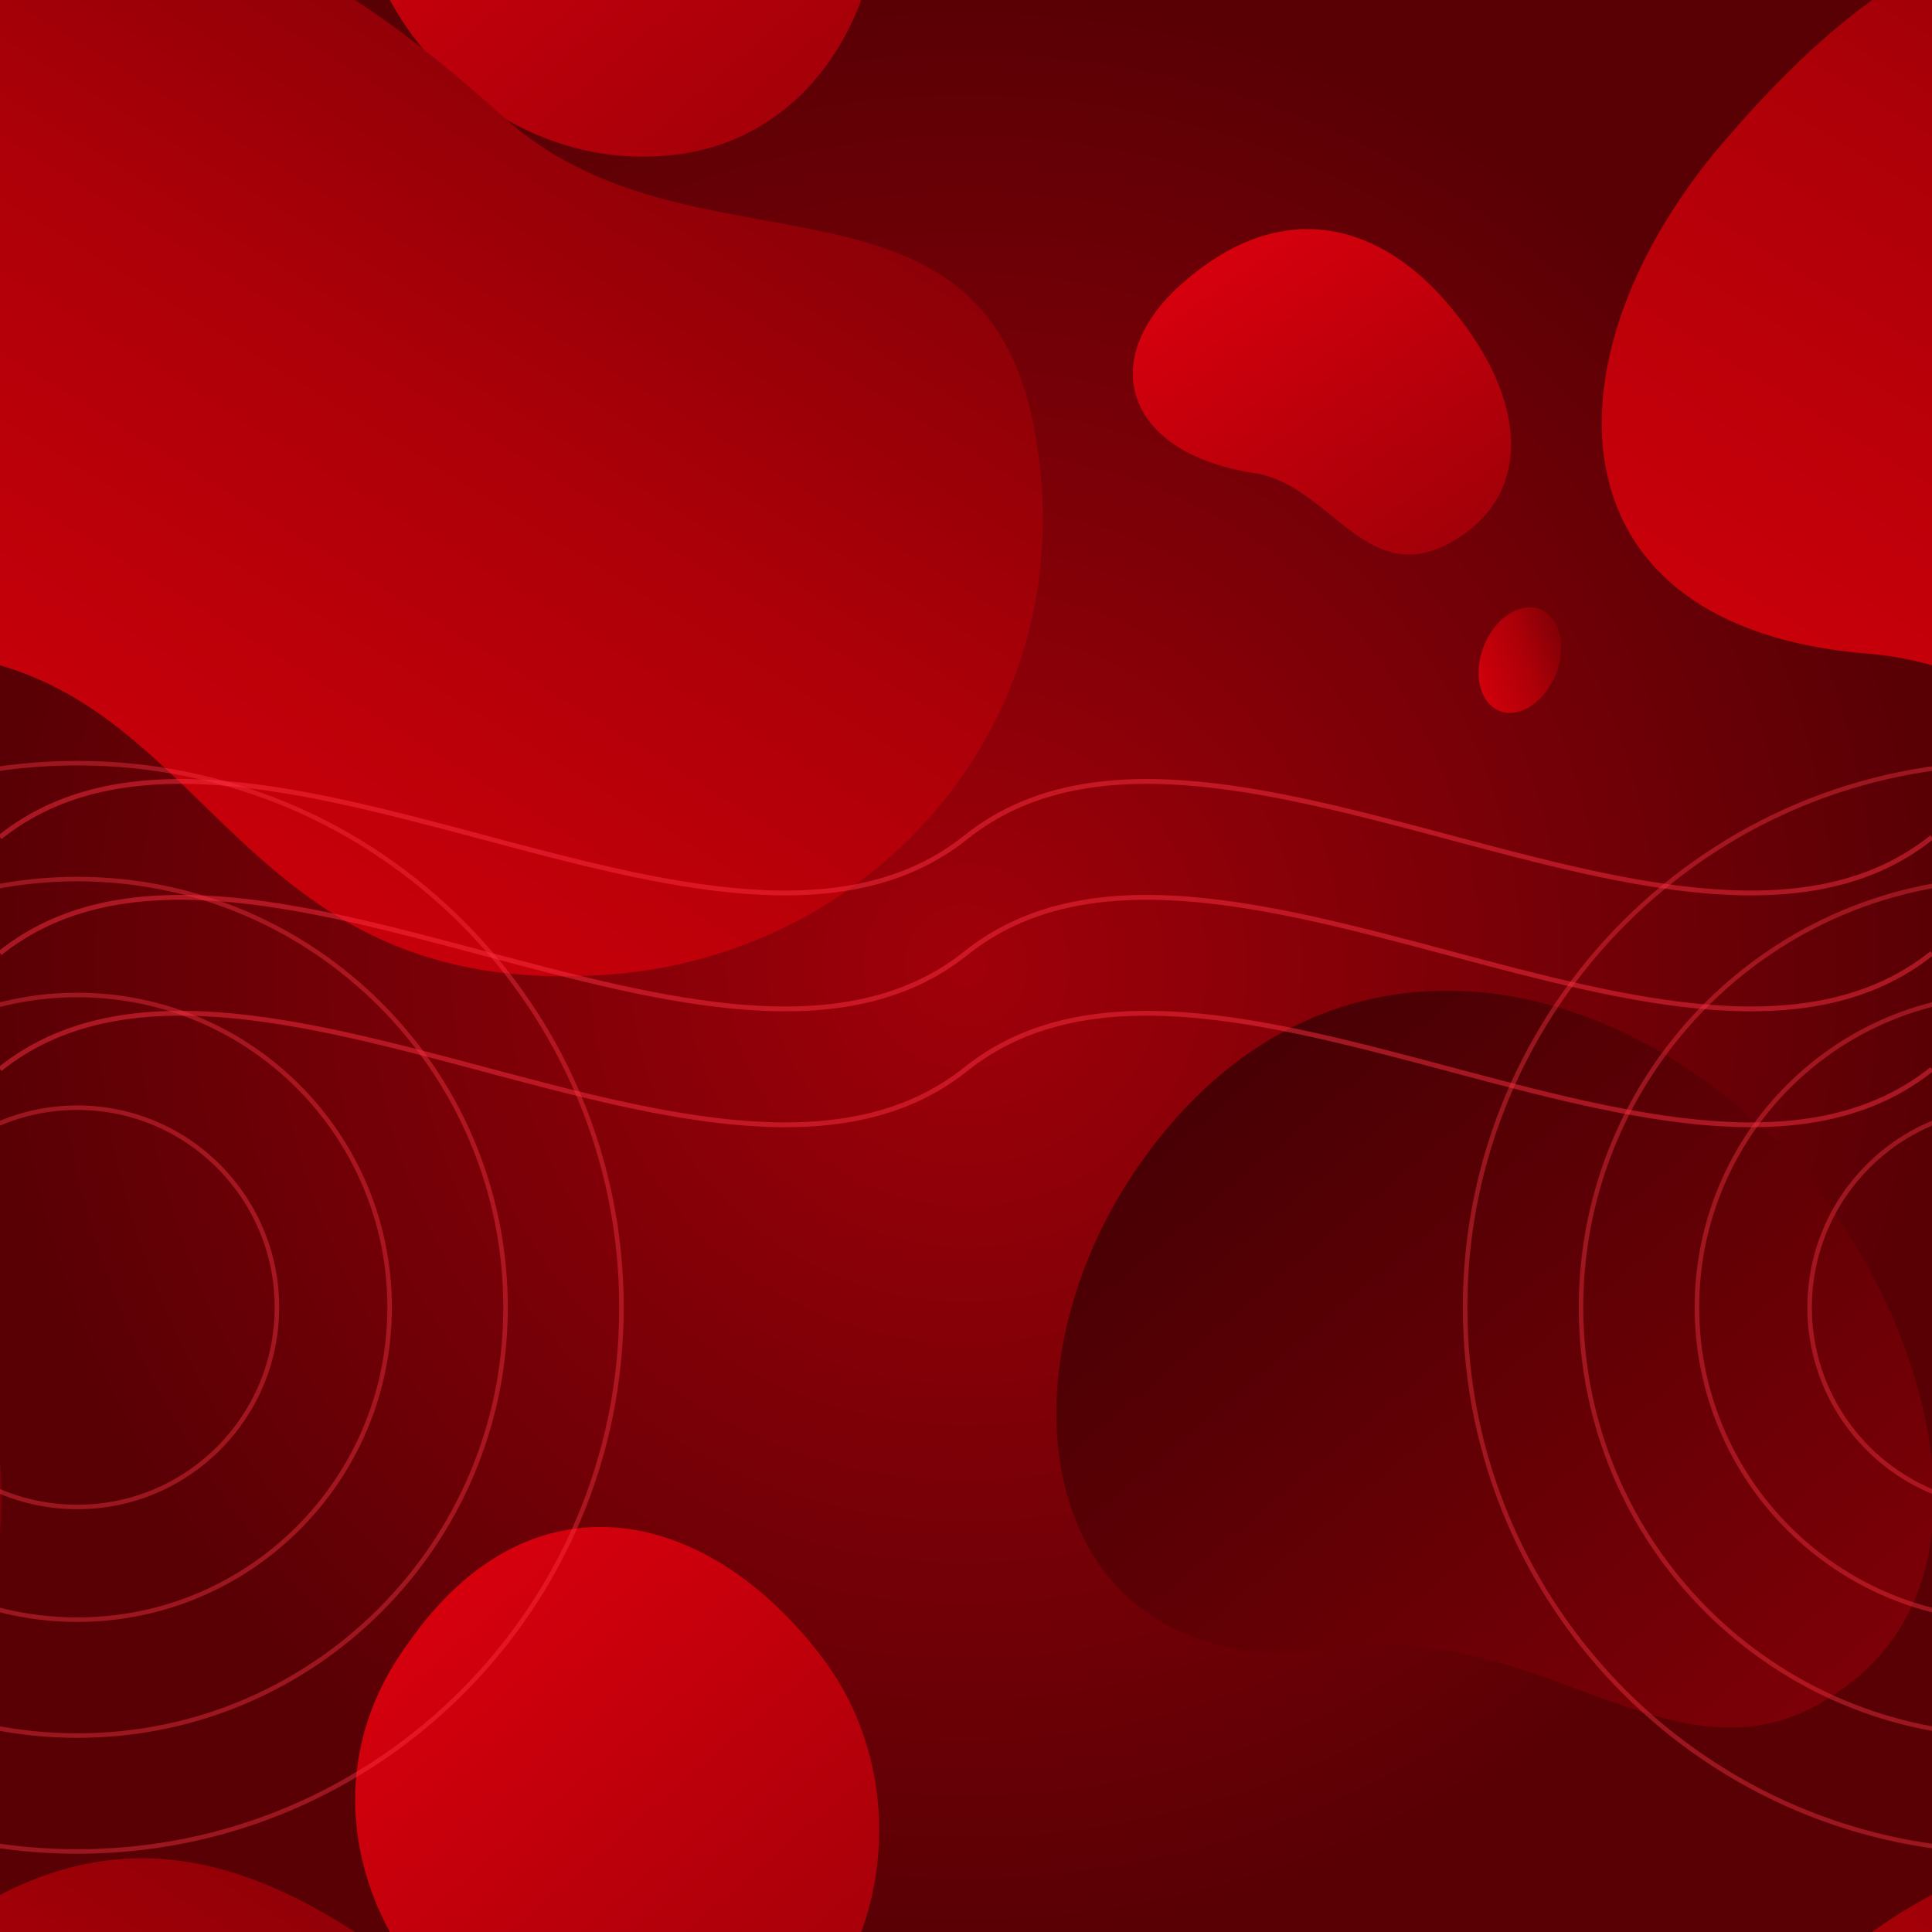
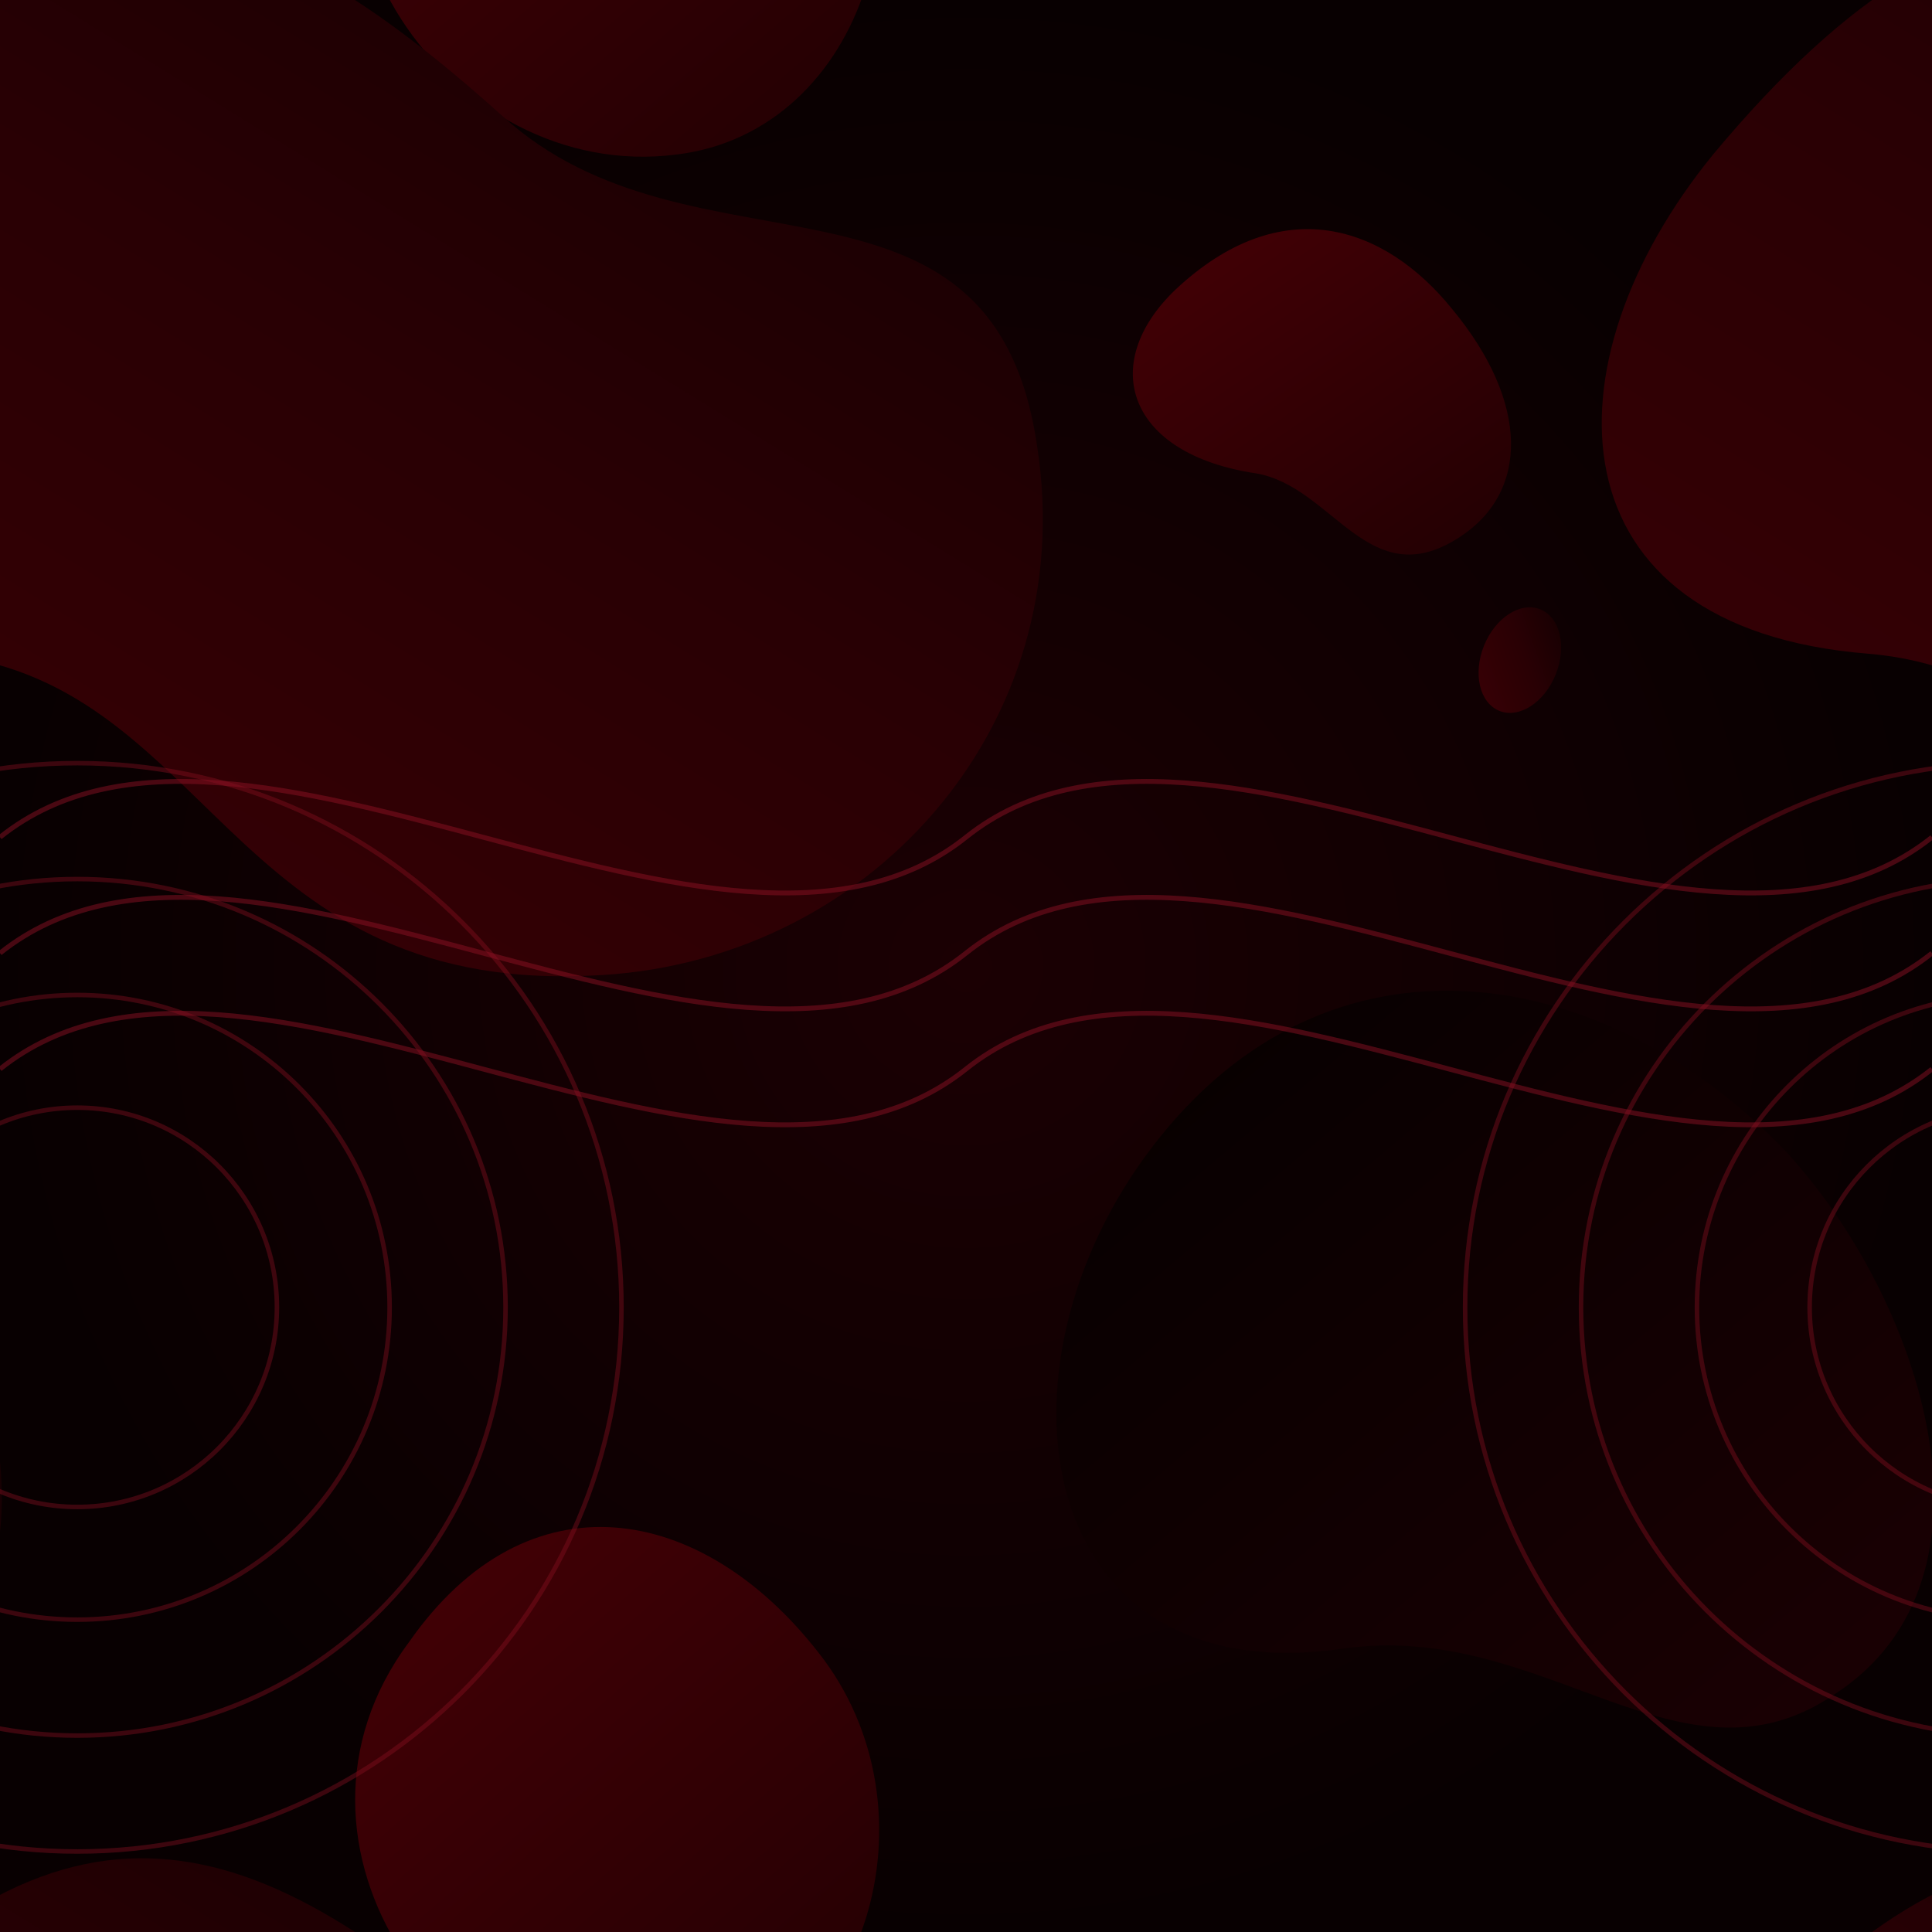
<svg xmlns="http://www.w3.org/2000/svg" viewBox="0 0 600 600" width="600" height="600">
  <defs>
    <radialGradient id="base">
-       <stop stop-color="#a00009" />
-       <stop offset="1" stop-color="#590005" />
+       <stop stop-color="#1b0003" />
+       <stop offset="1" stop-color="#080001" />
    </radialGradient>
    <linearGradient id="red" x1="0" y1="1" x2=".8" y2="0">
-       <stop stop-color="#dc000c" />
-       <stop offset=".6" stop-color="#ad0008" />
-       <stop offset="1" stop-color="#7c0006" />
+       <stop stop-color="#3b0005" />
+       <stop offset=".6" stop-color="#290004" />
+       <stop offset="1" stop-color="#170002" />
    </linearGradient>
    <linearGradient id="dark" x2="1" y2="1">
-       <stop stop-color="#3e0003" />
-       <stop offset="1" stop-color="#810007" />
+       <stop stop-color="#050000" />
+       <stop offset="1" stop-color="#1b0003" />
    </linearGradient>
    <linearGradient id="bright" x2=".8" y2="1">
-       <stop stop-color="#e0000e" />
-       <stop offset="1" stop-color="#a30009" />
+       <stop stop-color="#450006" />
+       <stop offset="1" stop-color="#250003" />
    </linearGradient>
    <g id="motif">
      <path d="M-68 48c85-102 145-83 224-12 59 54 152 8 166 102 14 88-53 162-139 165C70 308 65 210-20 203c-99-8-101-90-48-155Z" fill="url(#red)" />
      <path d="M358 356c55-72 141-57 197 2 42 46 70 132 15 168-48 33-90-23-153-14-96 14-112-87-59-156Z" fill="url(#dark)" />
      <path d="M365 90c33-31 65-20 86 6 24 29 24 57 2 71-28 18-39-16-63-20-40-6-49-34-25-57Z" fill="url(#bright)" />
      <ellipse cx="472" cy="205" rx="12" ry="17" transform="rotate(22 472 205)" fill="url(#red)" />
      <path d="M127 510c37-53 91-43 127 3 39 49 15 128-44 135-70 9-130-75-83-138Z" fill="url(#bright)" />
-       <g fill="none" stroke="#ff3747" stroke-width="1.4" opacity=".4">
+       <g fill="none" stroke="#8a1020" stroke-width="1.4" opacity=".4">
        <circle cx="24" cy="406" r="62" />
        <circle cx="24" cy="406" r="97" />
        <circle cx="24" cy="406" r="133" />
        <circle cx="24" cy="406" r="169" />
      </g>
    </g>
  </defs>
  <rect width="600" height="600" fill="url(#base)" />
  <use href="#motif" x="-600" y="-600" />
  <use href="#motif" y="-600" />
  <use href="#motif" x="600" y="-600" />
  <use href="#motif" x="-600" />
  <use href="#motif" />
  <use href="#motif" x="600" />
  <use href="#motif" x="-600" y="600" />
  <use href="#motif" y="600" />
  <use href="#motif" x="600" y="600" />
-   <g fill="none" stroke="#ff3042" stroke-width="1.5" opacity=".48">
+   <g fill="none" stroke="#8e1124" stroke-width="1.5" opacity=".48">
    <path d="M0 260c75-60 225 60 300 0s225 60 300 0" />
    <path d="M0 296c75-60 225 60 300 0s225 60 300 0" />
    <path d="M0 332c75-60 225 60 300 0s225 60 300 0" />
  </g>
</svg>
